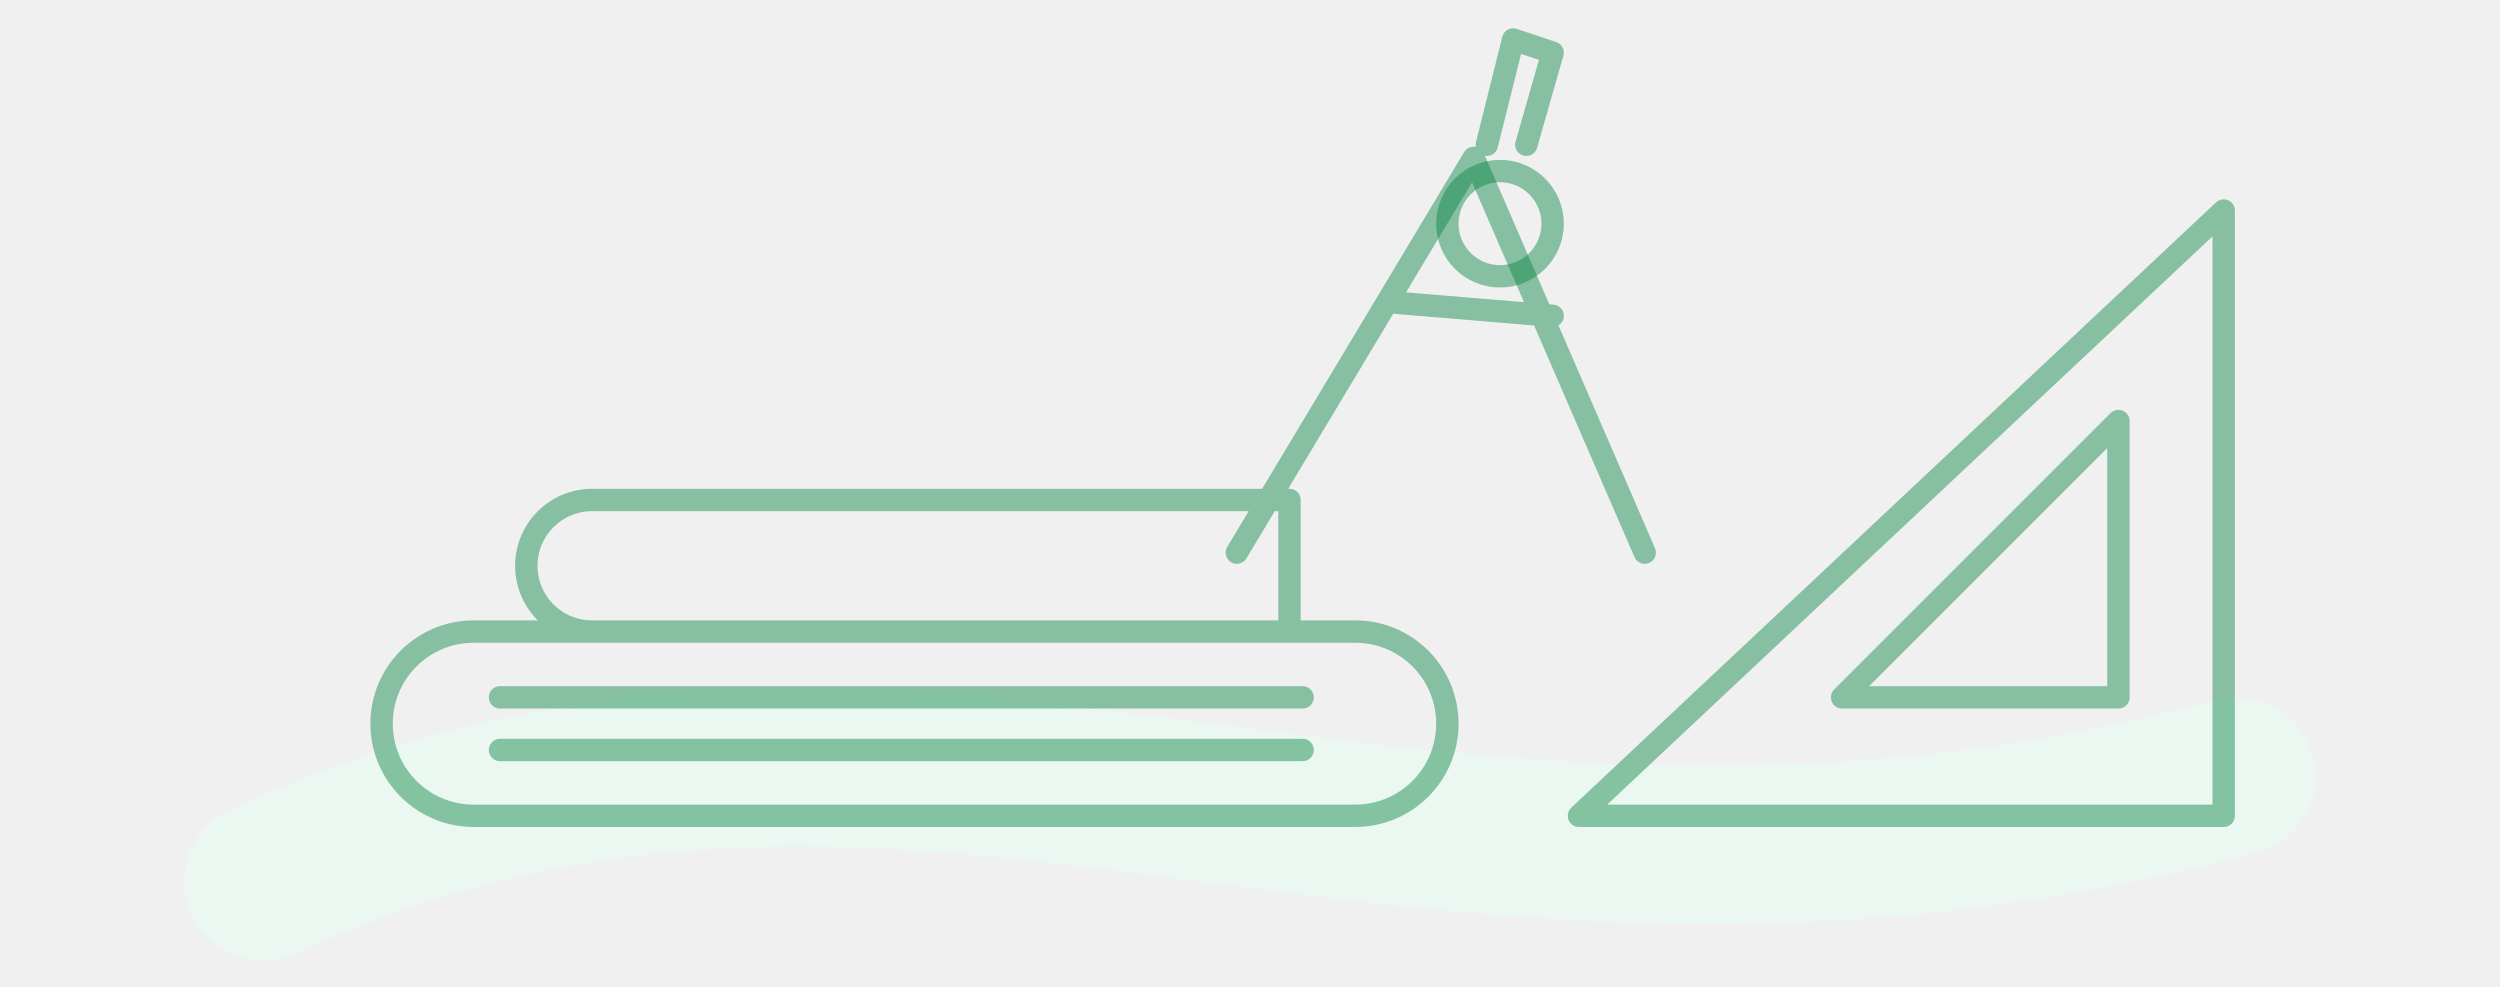
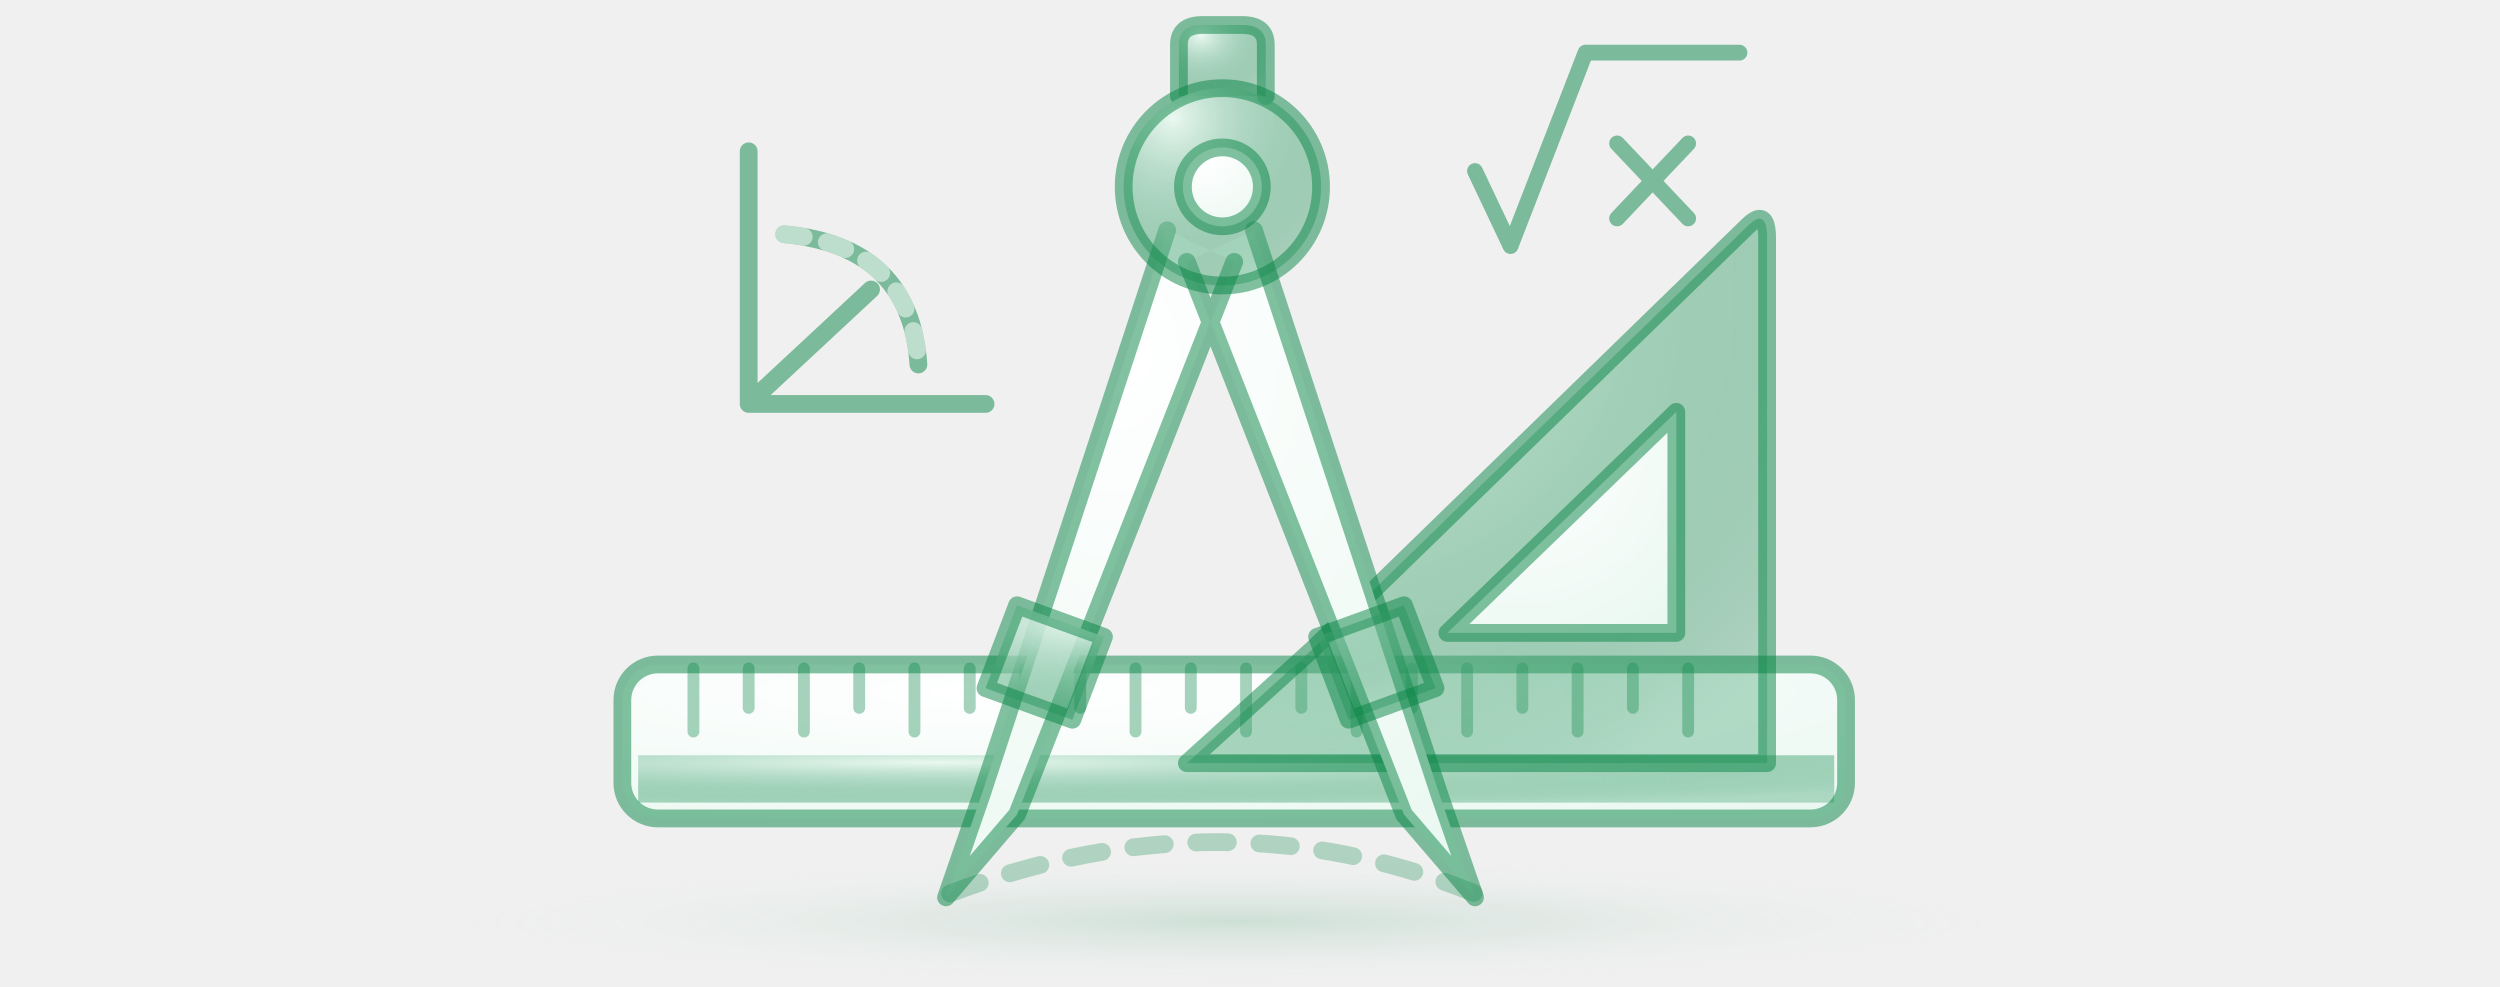
<svg xmlns="http://www.w3.org/2000/svg" viewBox="0 0 190 75" fill="none">
-   <path d="M20 67c50-23 86 9 150-8" stroke="#EAF8F1" stroke-width="12" stroke-linecap="round" />
-   <g stroke="#078444" stroke-opacity=".45" stroke-width="1.7" stroke-linecap="round" stroke-linejoin="round">
-     <path d="M36 48h67a7 7 0 0 1 0 14H36a7 7 0 0 1 0-14Zm2 5h61m-61 4h61M45 38h53v10H45a5 5 0 0 1 0-10Zm75 24 49-46v46h-49Zm20-9 21-21v21h-21Zm-46-11 18-30 13 30m-19-19 12 1m-5-13 2-8m0 0 3 1-2 7" />
-     <circle cx="114" cy="17" r="4" />
+   <defs>
+     <radialGradient id="paper" cx=".32" cy=".18" r="1">
+       <stop stop-color="#FFFFFF" />
+       <stop offset="1" stop-color="#EAF8F1" />
+     </radialGradient>
+     <radialGradient id="mint" cx=".25" cy=".15" r="1">
+       <stop stop-color="#EAF8F1" />
+       <stop offset="1" stop-color="#078444" stop-opacity=".28" />
+     </radialGradient>
+     <radialGradient id="shadow">
+       <stop stop-color="#078444" stop-opacity=".15" />
+       <stop offset="1" stop-color="#EAF8F1" stop-opacity="0" />
+     </radialGradient>
+   </defs>
+   <ellipse cx="94" cy="70" rx="63" ry="5" fill="url(#shadow)" />
+   <g transform="translate(41 1) scale(.3)" stroke="#078444" stroke-opacity=".5" stroke-width="4.5" stroke-linecap="round" stroke-linejoin="round">
+     <rect x="21" y="165" width="310" height="39" rx="9" fill="url(#paper)" />
+     <path d="M25 188H328V200H25Z" fill="url(#mint)" stroke="none" />
+     <path d="M39 166v16m14-16v10m14-10v16m14-16v10m14-10v16m14-16v10m14-10v16m14-16v10m14-10v16m14-16v10m14-10v16m14-16v10m14-10v16m14-16v10m14-10v16m14-16v10m14-10v16m14-16v10m14-10v16" opacity=".7" stroke-width="3" />
+     <path d="M196 161 306 54q5-5 5 3V190H164Z" fill="url(#mint)" />
+     <path d="m230 157 58-56v56Z" fill="url(#paper)" />
+     <path d="M162 21V8Q162 3 168 3H178Q184 3 184 8V21" fill="url(#mint)" />
+     <path d="m159 55-47 143-9 26 18-21 55-140m5-8 47 143 9 26-18-21-55-140" fill="url(#paper)" />
+     <path d="m121 150 22 8-8 21-22-8Zm76 8 22-8 8 21-22 8Z" fill="url(#mint)" />
+     <circle cx="173" cy="44" r="25" fill="url(#mint)" />
+     <circle cx="173" cy="44" r="10" fill="url(#paper)" />
+     <path d="M104 223Q173 197 237 223" stroke-dasharray="8 8" opacity=".55" />
+     <path d="M53 35V99H113M55 97 84 70M62 56Q94 59 96 89" fill="none" />
+     <path d="M62 56Q94 59 96 89" stroke="#FFFFFF" stroke-dasharray="5 6" />
+     <path d="m237 40 9 19 19-49h39m-31 23 18 19m-18 0 18-19" stroke-width="4" />
  </g>
</svg>
